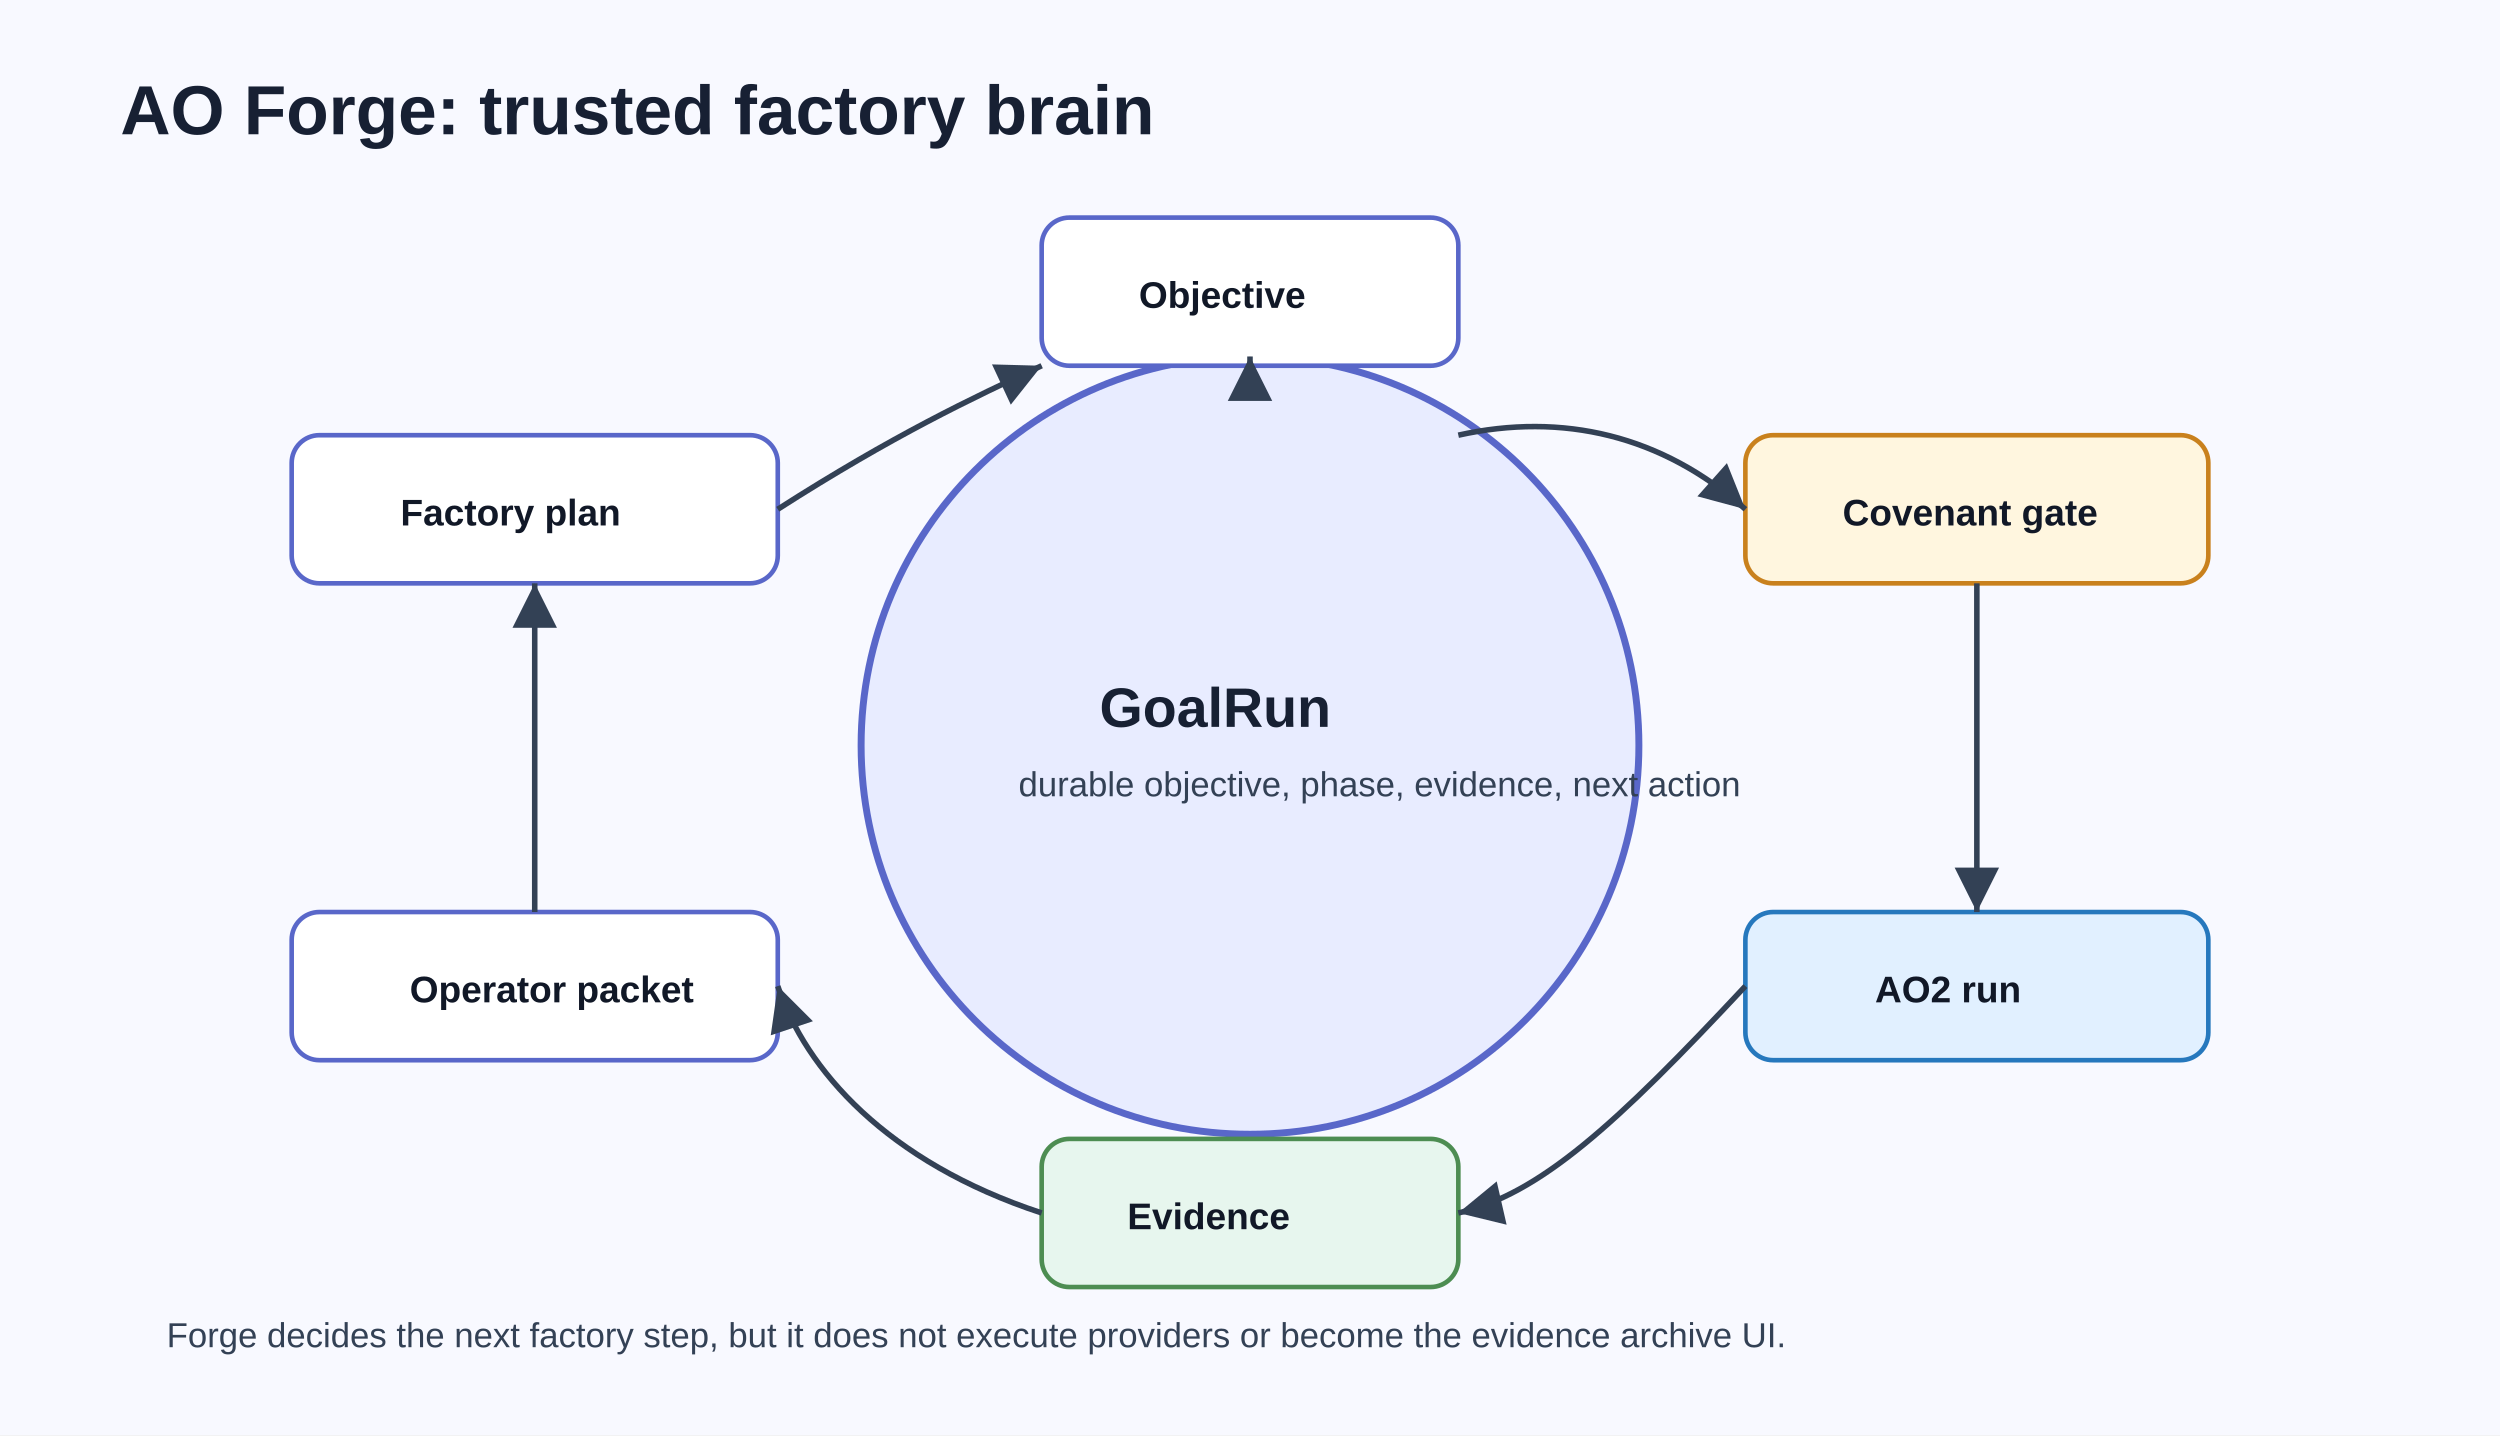
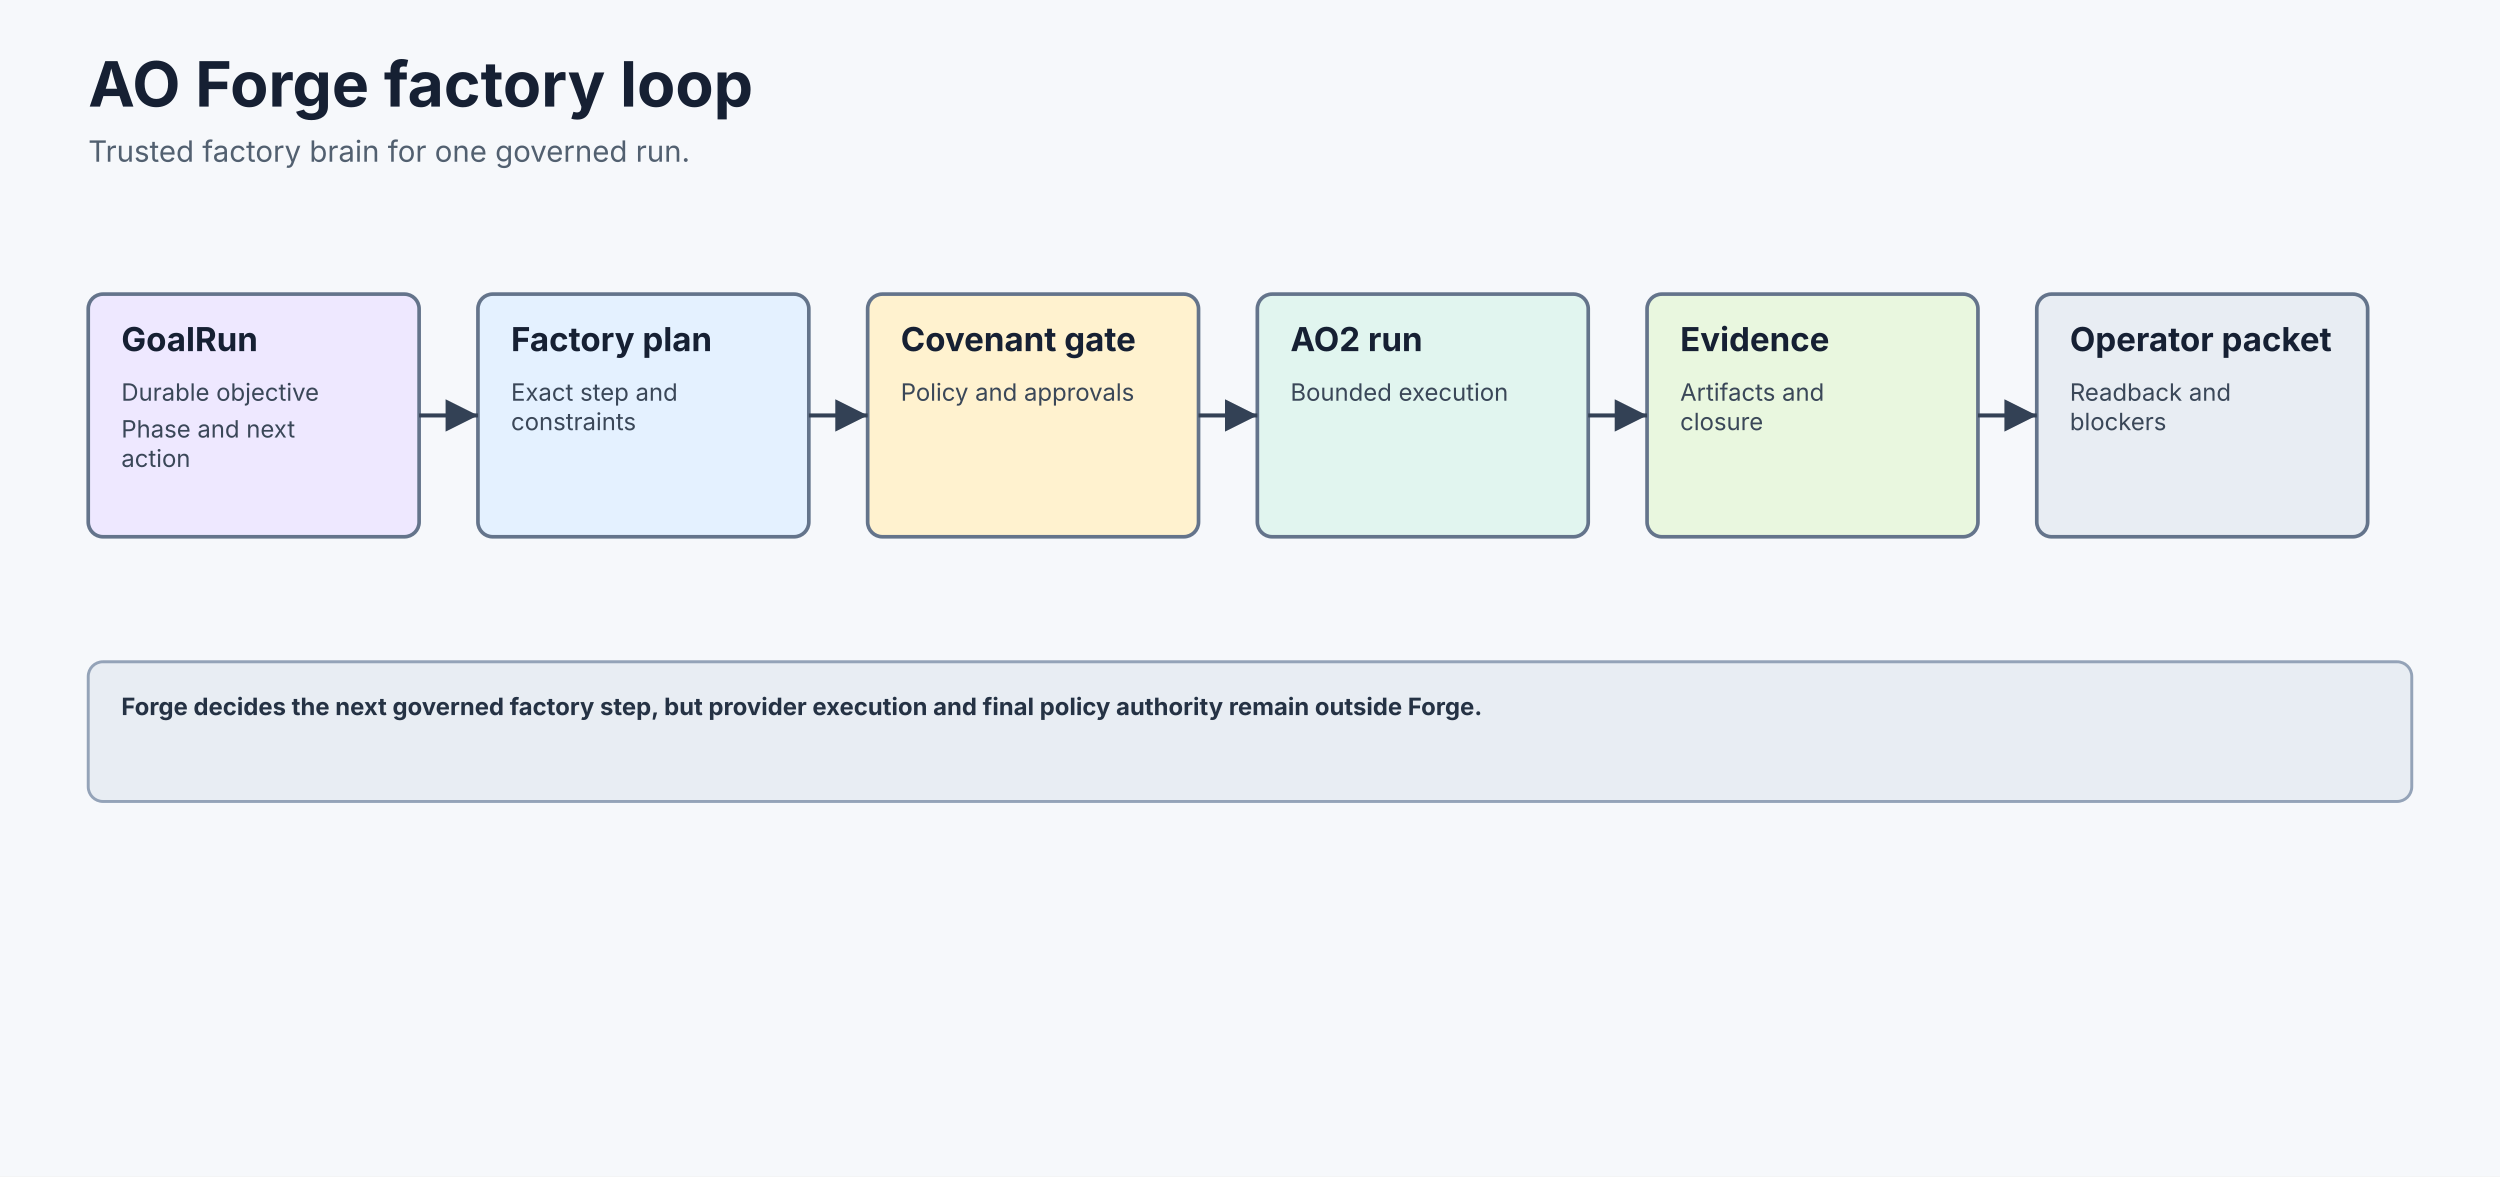
- <svg xmlns="http://www.w3.org/2000/svg" width="1080" height="620" viewBox="0 0 1080 620" role="img" aria-labelledby="title desc">
+ <svg xmlns="http://www.w3.org/2000/svg" width="1360" height="640" viewBox="0 0 1360 640" role="img" aria-labelledby="title desc">
  <defs>
    <marker id="arrow" markerWidth="12" markerHeight="12" refX="10" refY="6" orient="auto">
      <path d="M2,2 L10,6 L2,10 Z" fill="#334155" />
    </marker>
+     <style>
+       .bg { fill: #f6f8fb; }
+       .title { font: 700 34px Inter, Arial, sans-serif; fill: #162033; }
+       .subtitle { font: 400 16px Inter, Arial, sans-serif; fill: #526070; }
+       .band { rx: 8; }
+       .bandText { font: 700 14px Inter, Arial, sans-serif; fill: #ffffff; letter-spacing: 0; }
+       .card { stroke-width: 2; rx: 8; }
+       .note { stroke-width: 1.6; rx: 8; }
+       .cardTitle { font: 700 18px Inter, Arial, sans-serif; fill: #162033; }
+       .body { font: 500 15px Inter, Arial, sans-serif; fill: #162033; }
+       .small { font: 400 13px Inter, Arial, sans-serif; fill: #3a4758; }
+       .smallStrong { font: 700 13px Inter, Arial, sans-serif; fill: #253244; }
+       .label { font: 700 11px Inter, Arial, sans-serif; fill: #263447; }
+       .chip { fill: #ffffff; stroke: #cbd5e1; stroke-width: 1; rx: 7; }
+       .arrow { stroke: #334155; stroke-width: 2.2; fill: none; marker-end: url(#arrow); }
+       .dash { stroke: #64748b; stroke-width: 2; stroke-dasharray: 7 7; fill: none; marker-end: url(#arrow); }
+       .soft { stroke: #94a3b8; stroke-width: 1.7; fill: none; marker-end: url(#arrow); }
+       .cell { stroke: #cbd5e1; stroke-width: 1.4; }
+       .cellHead { font: 700 14px Inter, Arial, sans-serif; fill: #162033; }
+       .cellText { font: 400 12px Inter, Arial, sans-serif; fill: #39485a; }
+     </style>
  </defs>
-   <rect width="1080" height="620" fill="#f8f9ff" />
-   <text x="52" y="58" font-family="Arial" font-size="30" font-weight="700" fill="#172033">AO Forge: trusted factory brain</text>
-   <circle cx="540" cy="322" r="168" fill="#e8ecff" stroke="#5967c9" stroke-width="3" />
-   <text x="475" y="314" font-family="Arial" font-size="24" font-weight="700" fill="#172033">GoalRun</text>
-   <text x="440" y="344" font-family="Arial" font-size="15" fill="#334155">durable objective, phase, evidence, next action</text>
-   <g font-family="Arial" font-size="16" font-weight="700" fill="#111827">
-     <rect x="450" y="94" width="180" height="64" rx="12" fill="#ffffff" stroke="#5967c9" stroke-width="2" />
-     <text x="492" y="133">Objective</text>
-     <rect x="754" y="188" width="200" height="64" rx="12" fill="#fff6df" stroke="#c9811d" stroke-width="2" />
-     <text x="796" y="227">Covenant gate</text>
-     <rect x="754" y="394" width="200" height="64" rx="12" fill="#e1f0ff" stroke="#2678bd" stroke-width="2" />
-     <text x="810" y="433">AO2 run</text>
-     <rect x="450" y="492" width="180" height="64" rx="12" fill="#e7f6ee" stroke="#4d8d52" stroke-width="2" />
-     <text x="487" y="531">Evidence</text>
-     <rect x="126" y="394" width="210" height="64" rx="12" fill="#ffffff" stroke="#5967c9" stroke-width="2" />
-     <text x="177" y="433">Operator packet</text>
-     <rect x="126" y="188" width="210" height="64" rx="12" fill="#ffffff" stroke="#5967c9" stroke-width="2" />
-     <text x="173" y="227">Factory plan</text>
-   </g>
-   <g stroke="#334155" stroke-width="2.4" fill="none" marker-end="url(#arrow)">
-     <path d="M540 158 L540 154" />
-     <path d="M630 188 C675 178 718 188 754 220" />
-     <path d="M854 252 L854 394" />
-     <path d="M754 426 C698 486 665 516 630 524" />
-     <path d="M450 524 C383 502 348 462 336 426" />
-     <path d="M231 394 L231 252" />
-     <path d="M336 220 C386 188 420 172 450 158" />
-   </g>
-   <text x="72" y="582" font-family="Arial" font-size="15" fill="#334155">Forge decides the next factory step, but it does not execute providers or become the evidence archive UI.</text>
+   <rect class="bg" width="1360" height="640" />
+   <text class="title" x="48" y="58">AO Forge factory loop</text>
+   <text class="subtitle" x="48" y="88">Trusted factory brain for one governed run.</text>
+   <rect class="card" x="48" y="160" width="180" height="132" fill="#eee8ff" stroke="#64748b" />
+   <text class="cardTitle" x="66" y="191">GoalRun</text>
+   <text class="small" x="66" y="218">Durable objective</text>
+   <text class="small" x="66" y="238">
+     <tspan x="66" dy="0">Phase and next</tspan>
+     <tspan x="66" dy="16">action</tspan>
+   </text>
+   <rect class="card" x="260" y="160" width="180" height="132" fill="#e4f1ff" stroke="#64748b" />
+   <text class="cardTitle" x="278" y="191">Factory plan</text>
+   <text class="small" x="278" y="218">
+     <tspan x="278" dy="0">Exact step and</tspan>
+     <tspan x="278" dy="16">constraints</tspan>
+   </text>
+   <path class="arrow" d="M228 226 L260 226" />
+   <rect class="card" x="472" y="160" width="180" height="132" fill="#fff2cf" stroke="#64748b" />
+   <text class="cardTitle" x="490" y="191">Covenant gate</text>
+   <text class="small" x="490" y="218">Policy and approvals</text>
+   <path class="arrow" d="M440 226 L472 226" />
+   <rect class="card" x="684" y="160" width="180" height="132" fill="#e1f5ef" stroke="#64748b" />
+   <text class="cardTitle" x="702" y="191">AO2 run</text>
+   <text class="small" x="702" y="218">Bounded execution</text>
+   <path class="arrow" d="M652 226 L684 226" />
+   <rect class="card" x="896" y="160" width="180" height="132" fill="#e9f7df" stroke="#64748b" />
+   <text class="cardTitle" x="914" y="191">Evidence</text>
+   <text class="small" x="914" y="218">
+     <tspan x="914" dy="0">Artifacts and</tspan>
+     <tspan x="914" dy="16">closure</tspan>
+   </text>
+   <path class="arrow" d="M864 226 L896 226" />
+   <rect class="card" x="1108" y="160" width="180" height="132" fill="#e8edf3" stroke="#64748b" />
+   <text class="cardTitle" x="1126" y="191">Operator packet</text>
+   <text class="small" x="1126" y="218">
+     <tspan x="1126" dy="0">Readback and</tspan>
+     <tspan x="1126" dy="16">blockers</tspan>
+   </text>
+   <path class="arrow" d="M1076 226 L1108 226" />
+   <rect class="note" x="48" y="360" width="1264" height="76" fill="#e8edf3" stroke="#94a3b8" />
+   <text class="smallStrong" x="66" y="389">Forge decides the next governed factory step, but provider execution and final policy authority remain outside Forge.</text>
</svg>
